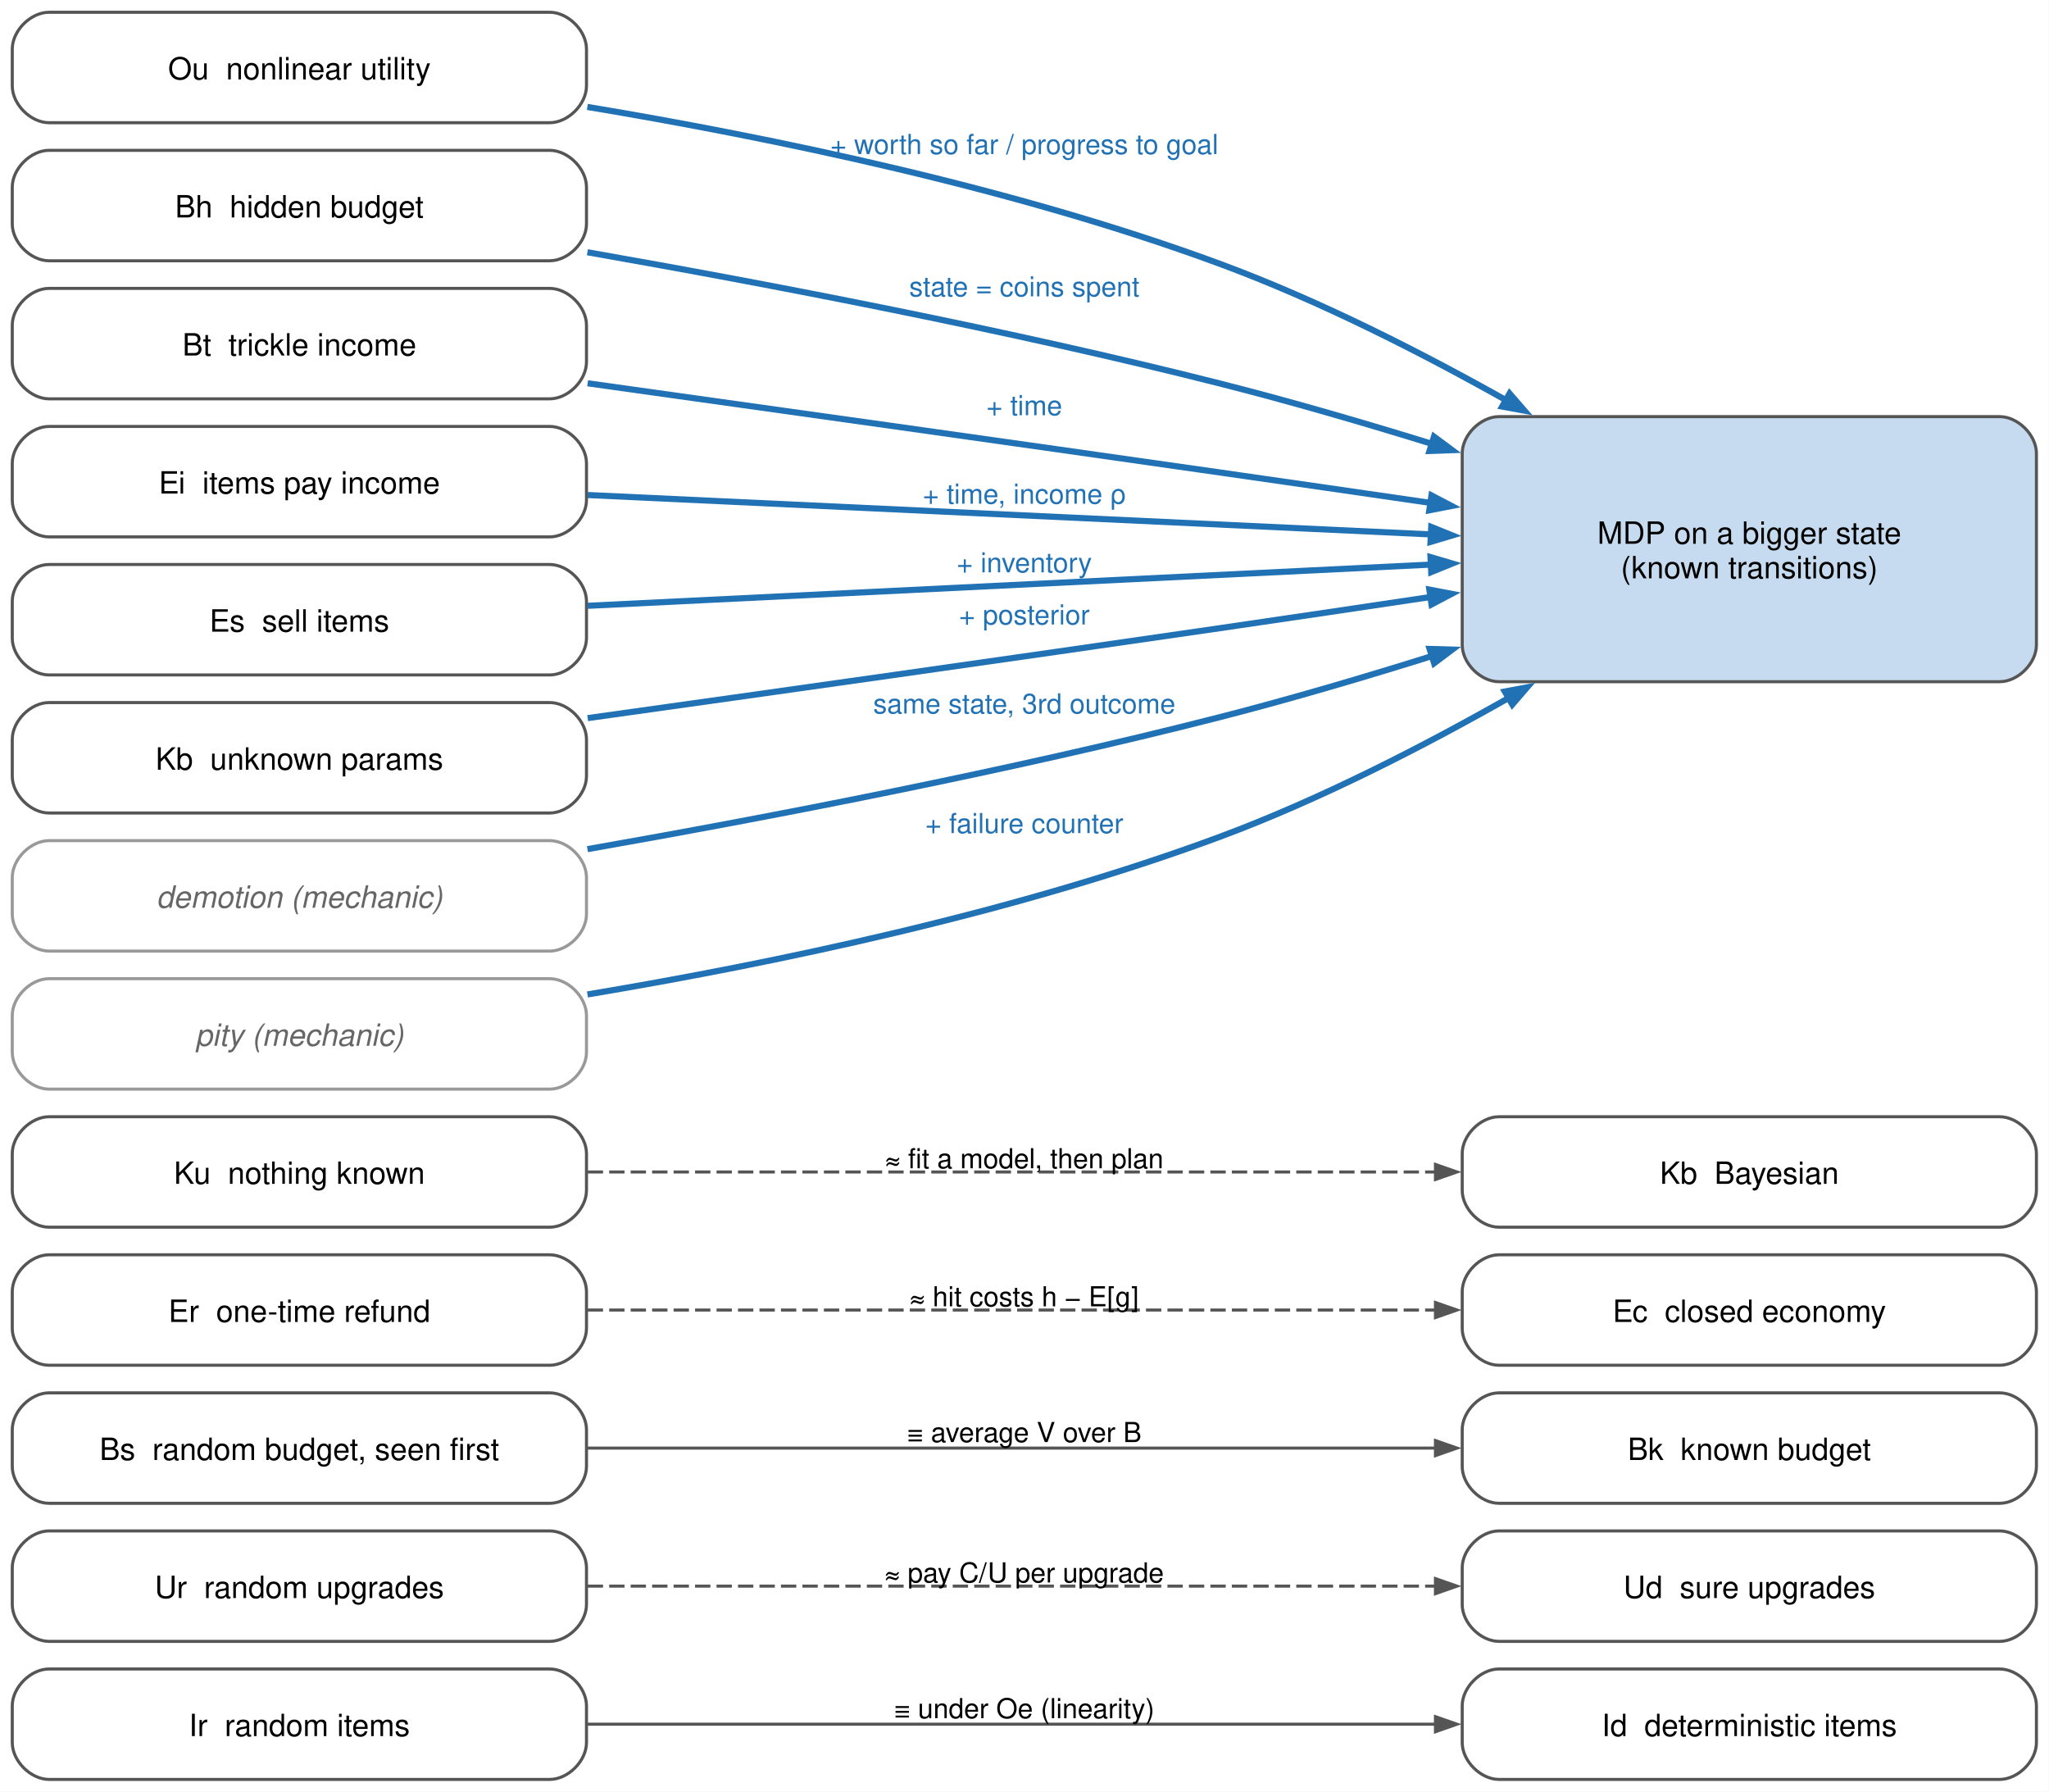
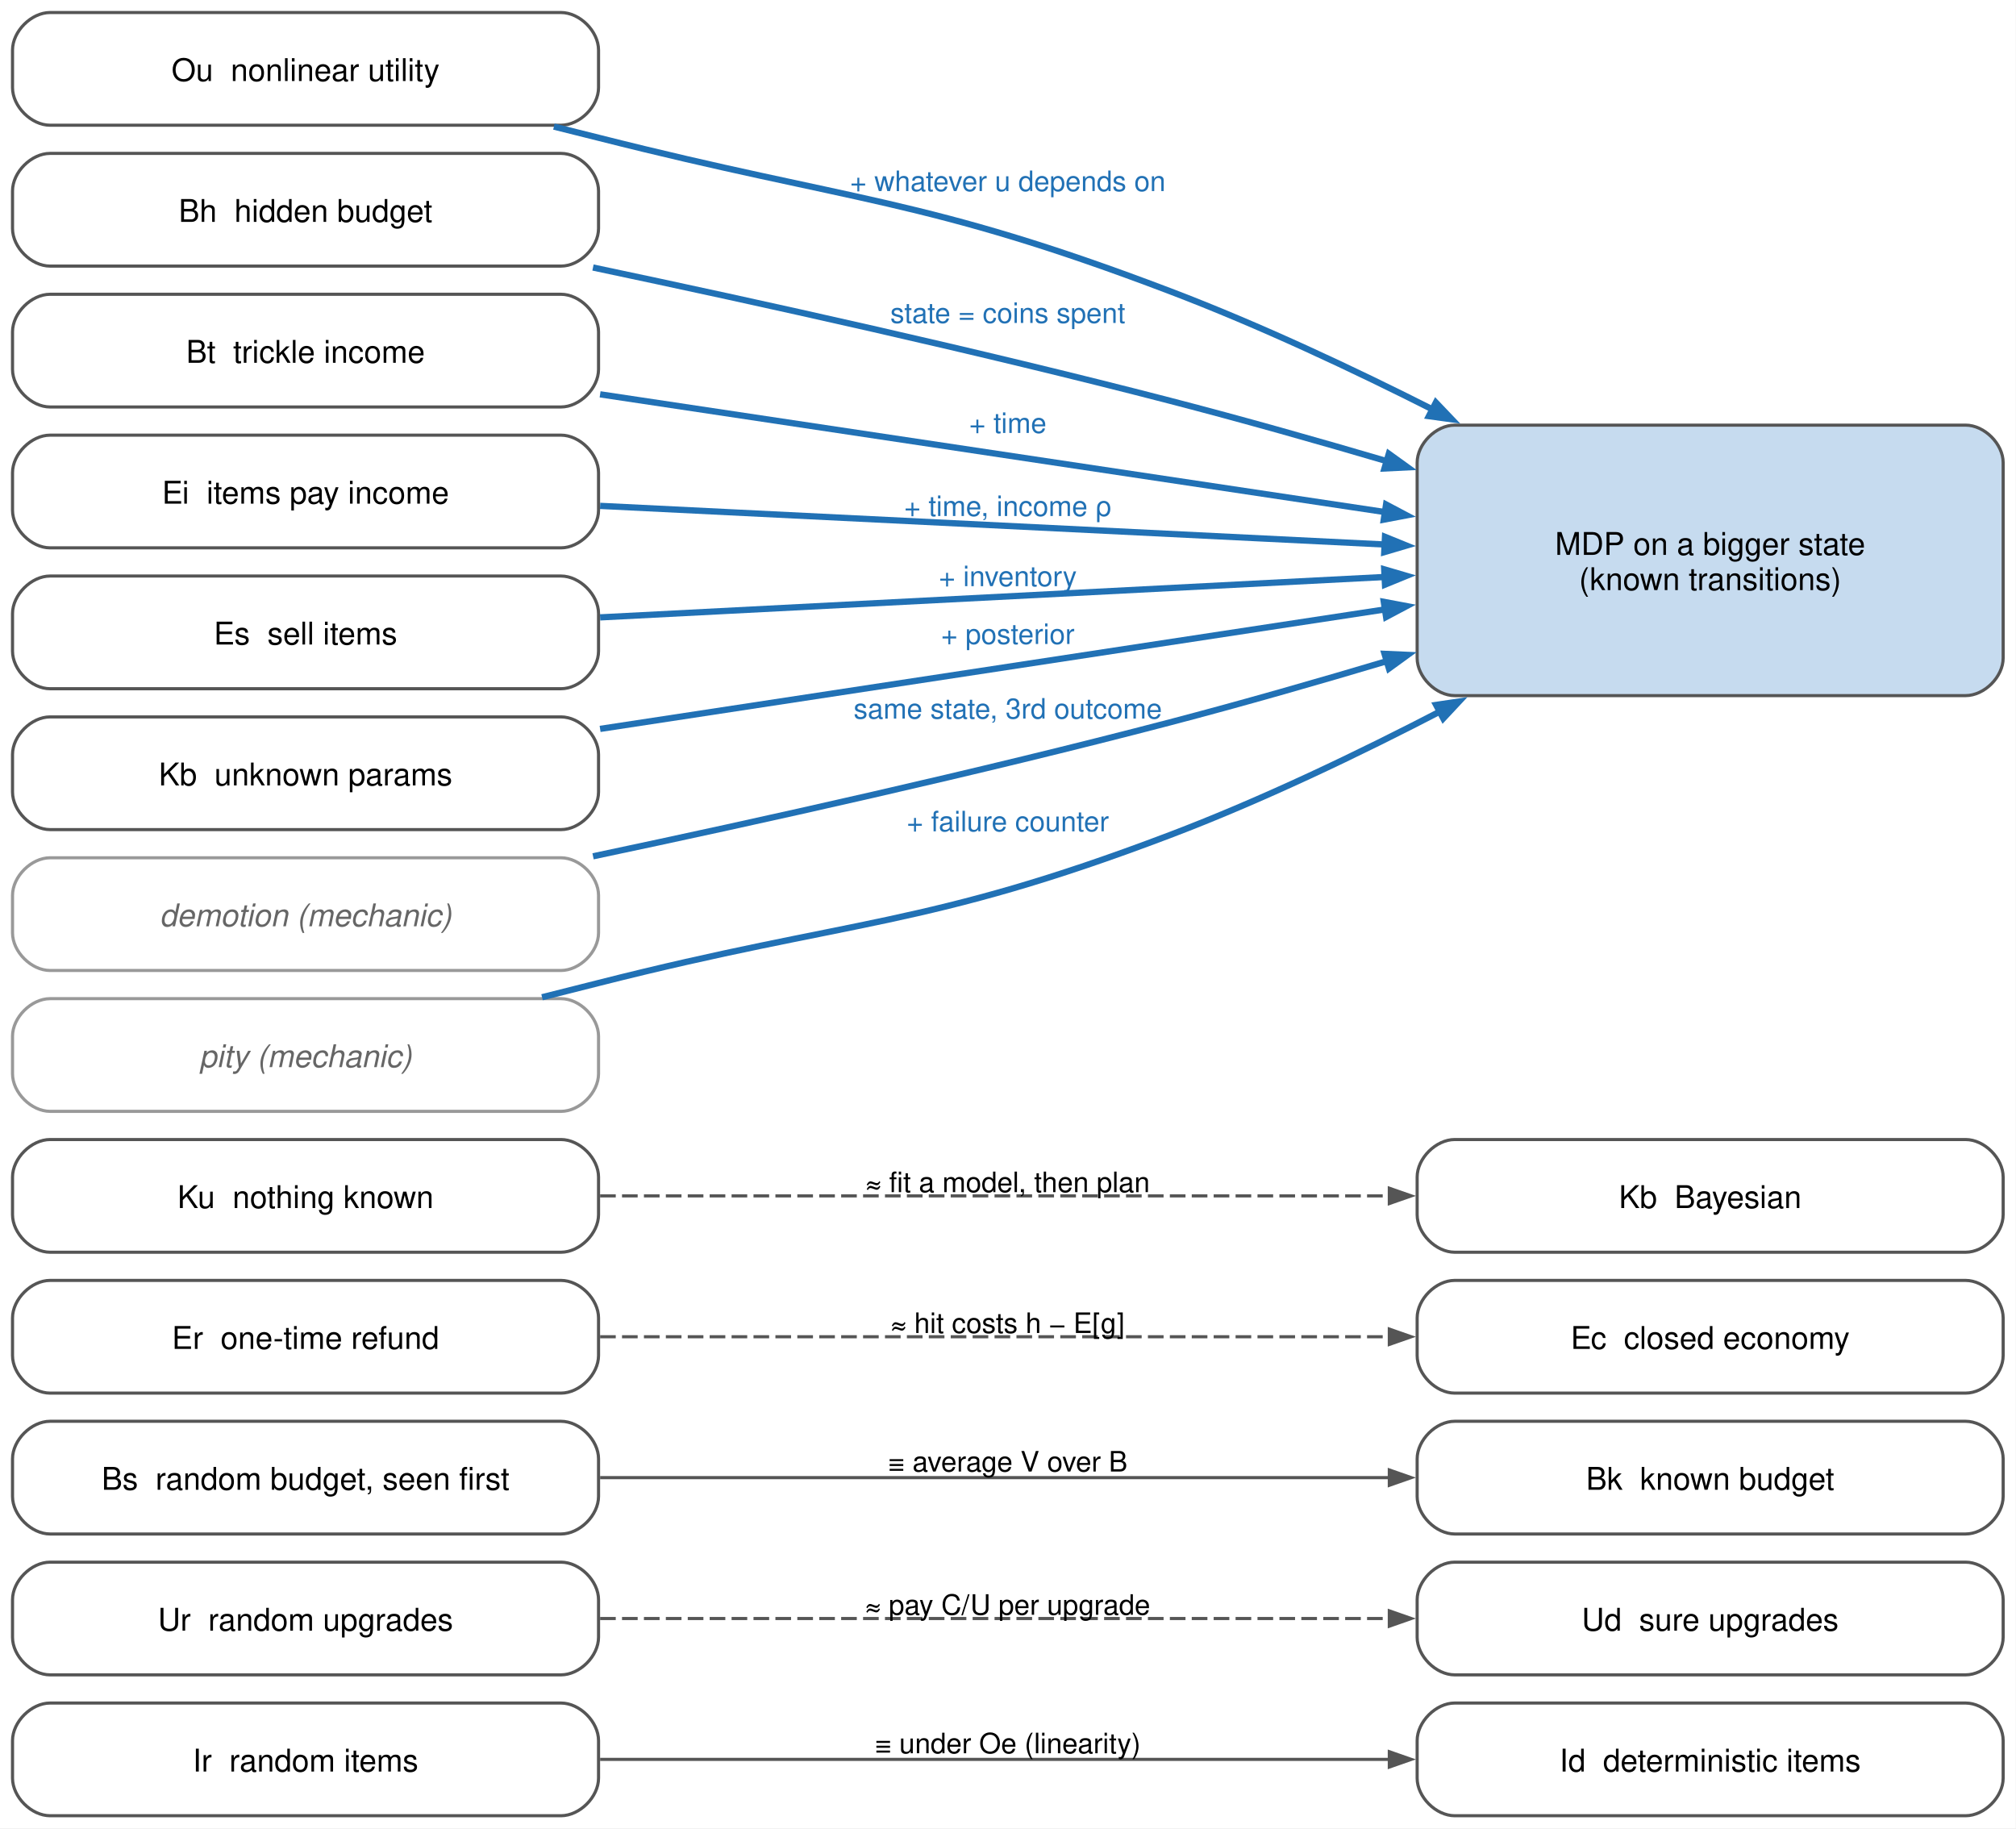
- <svg xmlns="http://www.w3.org/2000/svg" width="668pt" height="584pt" viewBox="0.00 0.00 668.00 584.00">
+ <svg xmlns="http://www.w3.org/2000/svg" width="644pt" height="584pt" viewBox="0.00 0.00 644.00 584.00">
  <g id="graph0" class="graph" transform="scale(1 1) rotate(0) translate(4 580)">
-     <polygon fill="white" stroke="none" points="-4,4 -4,-580 663.9,-580 663.9,4 -4,4" />
+     <polygon fill="white" stroke="none" points="-4,4 -4,-580 639.9,-580 639.9,4 -4,4" />
    <g id="node1" class="node">
      <path fill="none" stroke="#555555" d="M175.2,-36C175.2,-36 12,-36 12,-36 6,-36 0,-30 0,-24 0,-24 0,-12 0,-12 0,-6 6,0 12,0 12,0 175.2,0 175.2,0 181.2,0 187.2,-6 187.2,-12 187.2,-12 187.2,-24 187.2,-24 187.2,-30 181.2,-36 175.2,-36" />
      <text xml:space="preserve" text-anchor="middle" x="93.6" y="-14.12" font-family="Helvetica,sans-Serif" font-size="10.00">Ir  random items</text>
    </g>
    <g id="node14" class="node">
-       <path fill="none" stroke="#555555" d="M647.9,-36C647.9,-36 484.7,-36 484.7,-36 478.7,-36 472.7,-30 472.7,-24 472.7,-24 472.7,-12 472.7,-12 472.7,-6 478.7,0 484.7,0 484.7,0 647.9,0 647.9,0 653.9,0 659.9,-6 659.9,-12 659.9,-12 659.9,-24 659.9,-24 659.9,-30 653.9,-36 647.9,-36" />
-       <text xml:space="preserve" text-anchor="middle" x="566.3" y="-14.12" font-family="Helvetica,sans-Serif" font-size="10.00">Id  deterministic items</text>
+       <path fill="none" stroke="#555555" d="M623.9,-36C623.9,-36 460.7,-36 460.7,-36 454.7,-36 448.7,-30 448.7,-24 448.7,-24 448.7,-12 448.7,-12 448.7,-6 454.7,0 460.7,0 460.7,0 623.9,0 623.9,0 629.9,0 635.9,-6 635.9,-12 635.9,-12 635.9,-24 635.9,-24 635.9,-30 629.9,-36 623.9,-36" />
+       <text xml:space="preserve" text-anchor="middle" x="542.3" y="-14.12" font-family="Helvetica,sans-Serif" font-size="10.00">Id  deterministic items</text>
    </g>
    <g id="edge1" class="edge">
-       <path fill="none" stroke="#555555" d="M187.6,-18C267.38,-18 382.11,-18 464.16,-18" />
-       <polygon fill="#555555" stroke="#555555" points="463.98,-20.45 470.98,-18 463.98,-15.55 463.98,-20.45" />
-       <text xml:space="preserve" text-anchor="middle" x="329.95" y="-19.95" font-family="Helvetica,sans-Serif" font-size="9.00">≡ under Oe (linearity)</text>
+       <path fill="none" stroke="#555555" d="M187.7,-18C261.46,-18 364.36,-18 440.15,-18" />
+       <polygon fill="#555555" stroke="#555555" points="439.81,-20.45 446.81,-18 439.81,-15.55 439.81,-20.45" />
+       <text xml:space="preserve" text-anchor="middle" x="317.95" y="-19.95" font-family="Helvetica,sans-Serif" font-size="9.00">≡ under Oe (linearity)</text>
    </g>
    <g id="node2" class="node">
      <path fill="none" stroke="#555555" d="M175.2,-81C175.2,-81 12,-81 12,-81 6,-81 0,-75 0,-69 0,-69 0,-57 0,-57 0,-51 6,-45 12,-45 12,-45 175.2,-45 175.2,-45 181.2,-45 187.2,-51 187.2,-57 187.2,-57 187.2,-69 187.2,-69 187.2,-75 181.2,-81 175.2,-81" />
      <text xml:space="preserve" text-anchor="middle" x="93.6" y="-59.12" font-family="Helvetica,sans-Serif" font-size="10.00">Ur  random upgrades</text>
    </g>
    <g id="node15" class="node">
-       <path fill="none" stroke="#555555" d="M647.9,-81C647.9,-81 484.7,-81 484.7,-81 478.7,-81 472.7,-75 472.7,-69 472.7,-69 472.7,-57 472.7,-57 472.7,-51 478.7,-45 484.7,-45 484.7,-45 647.9,-45 647.9,-45 653.9,-45 659.9,-51 659.9,-57 659.9,-57 659.9,-69 659.9,-69 659.9,-75 653.9,-81 647.9,-81" />
-       <text xml:space="preserve" text-anchor="middle" x="566.3" y="-59.12" font-family="Helvetica,sans-Serif" font-size="10.00">Ud  sure upgrades</text>
+       <path fill="none" stroke="#555555" d="M623.9,-81C623.9,-81 460.7,-81 460.7,-81 454.7,-81 448.7,-75 448.7,-69 448.7,-69 448.7,-57 448.7,-57 448.7,-51 454.7,-45 460.7,-45 460.7,-45 623.9,-45 623.9,-45 629.9,-45 635.9,-51 635.9,-57 635.9,-57 635.9,-69 635.9,-69 635.9,-75 629.9,-81 623.9,-81" />
+       <text xml:space="preserve" text-anchor="middle" x="542.3" y="-59.12" font-family="Helvetica,sans-Serif" font-size="10.00">Ud  sure upgrades</text>
    </g>
    <g id="edge2" class="edge">
-       <path fill="none" stroke="#555555" stroke-dasharray="5,2" d="M187.6,-63C267.38,-63 382.11,-63 464.16,-63" />
-       <polygon fill="#555555" stroke="#555555" points="463.98,-65.45 470.98,-63 463.98,-60.55 463.98,-65.45" />
-       <text xml:space="preserve" text-anchor="middle" x="329.95" y="-64.2" font-family="Helvetica,sans-Serif" font-size="9.00">≈ pay C/U per upgrade</text>
+       <path fill="none" stroke="#555555" stroke-dasharray="5,2" d="M187.7,-63C261.46,-63 364.36,-63 440.15,-63" />
+       <polygon fill="#555555" stroke="#555555" points="439.81,-65.45 446.81,-63 439.81,-60.55 439.81,-65.45" />
+       <text xml:space="preserve" text-anchor="middle" x="317.95" y="-64.2" font-family="Helvetica,sans-Serif" font-size="9.00">≈ pay C/U per upgrade</text>
    </g>
    <g id="node3" class="node">
      <path fill="none" stroke="#555555" d="M175.2,-126C175.2,-126 12,-126 12,-126 6,-126 0,-120 0,-114 0,-114 0,-102 0,-102 0,-96 6,-90 12,-90 12,-90 175.2,-90 175.2,-90 181.2,-90 187.2,-96 187.2,-102 187.2,-102 187.2,-114 187.2,-114 187.2,-120 181.2,-126 175.2,-126" />
      <text xml:space="preserve" text-anchor="middle" x="93.6" y="-104.12" font-family="Helvetica,sans-Serif" font-size="10.00">Bs  random budget, seen first</text>
    </g>
    <g id="node16" class="node">
-       <path fill="none" stroke="#555555" d="M647.9,-126C647.9,-126 484.7,-126 484.7,-126 478.7,-126 472.7,-120 472.7,-114 472.7,-114 472.7,-102 472.7,-102 472.7,-96 478.7,-90 484.7,-90 484.7,-90 647.9,-90 647.9,-90 653.9,-90 659.9,-96 659.9,-102 659.9,-102 659.9,-114 659.9,-114 659.9,-120 653.9,-126 647.9,-126" />
-       <text xml:space="preserve" text-anchor="middle" x="566.3" y="-104.12" font-family="Helvetica,sans-Serif" font-size="10.00">Bk  known budget</text>
+       <path fill="none" stroke="#555555" d="M623.9,-126C623.9,-126 460.7,-126 460.7,-126 454.7,-126 448.7,-120 448.7,-114 448.7,-114 448.7,-102 448.7,-102 448.7,-96 454.7,-90 460.7,-90 460.7,-90 623.9,-90 623.9,-90 629.9,-90 635.9,-96 635.9,-102 635.9,-102 635.9,-114 635.9,-114 635.9,-120 629.9,-126 623.9,-126" />
+       <text xml:space="preserve" text-anchor="middle" x="542.3" y="-104.12" font-family="Helvetica,sans-Serif" font-size="10.00">Bk  known budget</text>
    </g>
    <g id="edge3" class="edge">
-       <path fill="none" stroke="#555555" d="M187.6,-108C267.38,-108 382.11,-108 464.16,-108" />
-       <polygon fill="#555555" stroke="#555555" points="463.98,-110.45 470.98,-108 463.98,-105.55 463.98,-110.45" />
-       <text xml:space="preserve" text-anchor="middle" x="329.95" y="-109.95" font-family="Helvetica,sans-Serif" font-size="9.00">≡ average V over B</text>
+       <path fill="none" stroke="#555555" d="M187.7,-108C261.46,-108 364.36,-108 440.15,-108" />
+       <polygon fill="#555555" stroke="#555555" points="439.81,-110.45 446.81,-108 439.81,-105.55 439.81,-110.45" />
+       <text xml:space="preserve" text-anchor="middle" x="317.95" y="-109.95" font-family="Helvetica,sans-Serif" font-size="9.00">≡ average V over B</text>
    </g>
    <g id="node4" class="node">
      <path fill="none" stroke="#555555" d="M175.2,-171C175.2,-171 12,-171 12,-171 6,-171 0,-165 0,-159 0,-159 0,-147 0,-147 0,-141 6,-135 12,-135 12,-135 175.2,-135 175.2,-135 181.2,-135 187.2,-141 187.2,-147 187.2,-147 187.2,-159 187.2,-159 187.2,-165 181.2,-171 175.2,-171" />
      <text xml:space="preserve" text-anchor="middle" x="93.6" y="-149.12" font-family="Helvetica,sans-Serif" font-size="10.00">Er  one-time refund</text>
    </g>
    <g id="node17" class="node">
-       <path fill="none" stroke="#555555" d="M647.9,-171C647.9,-171 484.7,-171 484.7,-171 478.7,-171 472.7,-165 472.7,-159 472.7,-159 472.7,-147 472.7,-147 472.7,-141 478.7,-135 484.7,-135 484.7,-135 647.9,-135 647.9,-135 653.9,-135 659.9,-141 659.9,-147 659.9,-147 659.9,-159 659.9,-159 659.9,-165 653.9,-171 647.9,-171" />
-       <text xml:space="preserve" text-anchor="middle" x="566.3" y="-149.12" font-family="Helvetica,sans-Serif" font-size="10.00">Ec  closed economy</text>
+       <path fill="none" stroke="#555555" d="M623.9,-171C623.9,-171 460.7,-171 460.7,-171 454.7,-171 448.7,-165 448.7,-159 448.7,-159 448.7,-147 448.7,-147 448.7,-141 454.7,-135 460.7,-135 460.7,-135 623.9,-135 623.9,-135 629.9,-135 635.9,-141 635.9,-147 635.9,-147 635.9,-159 635.9,-159 635.9,-165 629.9,-171 623.9,-171" />
+       <text xml:space="preserve" text-anchor="middle" x="542.3" y="-149.12" font-family="Helvetica,sans-Serif" font-size="10.00">Ec  closed economy</text>
    </g>
    <g id="edge4" class="edge">
-       <path fill="none" stroke="#555555" stroke-dasharray="5,2" d="M187.6,-153C267.38,-153 382.11,-153 464.16,-153" />
-       <polygon fill="#555555" stroke="#555555" points="463.98,-155.45 470.98,-153 463.98,-150.55 463.98,-155.45" />
-       <text xml:space="preserve" text-anchor="middle" x="329.95" y="-154.2" font-family="Helvetica,sans-Serif" font-size="9.00">≈ hit costs h − E[g]</text>
+       <path fill="none" stroke="#555555" stroke-dasharray="5,2" d="M187.7,-153C261.46,-153 364.36,-153 440.15,-153" />
+       <polygon fill="#555555" stroke="#555555" points="439.81,-155.45 446.81,-153 439.81,-150.55 439.81,-155.45" />
+       <text xml:space="preserve" text-anchor="middle" x="317.95" y="-154.2" font-family="Helvetica,sans-Serif" font-size="9.00">≈ hit costs h − E[g]</text>
    </g>
    <g id="node5" class="node">
      <path fill="none" stroke="#555555" d="M175.2,-216C175.2,-216 12,-216 12,-216 6,-216 0,-210 0,-204 0,-204 0,-192 0,-192 0,-186 6,-180 12,-180 12,-180 175.2,-180 175.2,-180 181.2,-180 187.2,-186 187.2,-192 187.2,-192 187.2,-204 187.2,-204 187.2,-210 181.2,-216 175.2,-216" />
      <text xml:space="preserve" text-anchor="middle" x="93.6" y="-194.12" font-family="Helvetica,sans-Serif" font-size="10.00">Ku  nothing known</text>
    </g>
    <g id="node18" class="node">
-       <path fill="none" stroke="#555555" d="M647.9,-216C647.9,-216 484.7,-216 484.7,-216 478.7,-216 472.7,-210 472.7,-204 472.7,-204 472.7,-192 472.7,-192 472.7,-186 478.7,-180 484.7,-180 484.7,-180 647.9,-180 647.9,-180 653.9,-180 659.9,-186 659.9,-192 659.9,-192 659.9,-204 659.9,-204 659.9,-210 653.9,-216 647.9,-216" />
-       <text xml:space="preserve" text-anchor="middle" x="566.3" y="-194.12" font-family="Helvetica,sans-Serif" font-size="10.00">Kb  Bayesian</text>
+       <path fill="none" stroke="#555555" d="M623.9,-216C623.9,-216 460.7,-216 460.7,-216 454.7,-216 448.7,-210 448.7,-204 448.7,-204 448.7,-192 448.7,-192 448.7,-186 454.7,-180 460.7,-180 460.7,-180 623.9,-180 623.9,-180 629.9,-180 635.9,-186 635.9,-192 635.9,-192 635.9,-204 635.9,-204 635.9,-210 629.9,-216 623.9,-216" />
+       <text xml:space="preserve" text-anchor="middle" x="542.3" y="-194.12" font-family="Helvetica,sans-Serif" font-size="10.00">Kb  Bayesian</text>
    </g>
    <g id="edge5" class="edge">
-       <path fill="none" stroke="#555555" stroke-dasharray="5,2" d="M187.6,-198C267.38,-198 382.11,-198 464.16,-198" />
-       <polygon fill="#555555" stroke="#555555" points="463.98,-200.45 470.98,-198 463.98,-195.55 463.98,-200.45" />
-       <text xml:space="preserve" text-anchor="middle" x="329.95" y="-199.2" font-family="Helvetica,sans-Serif" font-size="9.00">≈ fit a model, then plan</text>
+       <path fill="none" stroke="#555555" stroke-dasharray="5,2" d="M187.7,-198C261.46,-198 364.36,-198 440.15,-198" />
+       <polygon fill="#555555" stroke="#555555" points="439.81,-200.45 446.81,-198 439.81,-195.55 439.81,-200.45" />
+       <text xml:space="preserve" text-anchor="middle" x="317.95" y="-199.2" font-family="Helvetica,sans-Serif" font-size="9.00">≈ fit a model, then plan</text>
    </g>
    <g id="node6" class="node">
      <path fill="none" stroke="#555555" d="M175.2,-576C175.2,-576 12,-576 12,-576 6,-576 0,-570 0,-564 0,-564 0,-552 0,-552 0,-546 6,-540 12,-540 12,-540 175.2,-540 175.2,-540 181.2,-540 187.2,-546 187.2,-552 187.2,-552 187.2,-564 187.2,-564 187.2,-570 181.2,-576 175.2,-576" />
      <text xml:space="preserve" text-anchor="middle" x="93.6" y="-554.12" font-family="Helvetica,sans-Serif" font-size="10.00">Ou  nonlinear utility</text>
    </g>
    <g id="node19" class="node">
-       <path fill="#c6dbef" stroke="#555555" d="M647.9,-444.2C647.9,-444.2 484.7,-444.2 484.7,-444.2 478.7,-444.2 472.7,-438.2 472.7,-432.2 472.7,-432.2 472.7,-369.8 472.7,-369.8 472.7,-363.8 478.7,-357.8 484.7,-357.8 484.7,-357.8 647.9,-357.8 647.9,-357.8 653.9,-357.8 659.9,-363.8 659.9,-369.8 659.9,-369.8 659.9,-432.2 659.9,-432.2 659.9,-438.2 653.9,-444.2 647.9,-444.2" />
-       <text xml:space="preserve" text-anchor="middle" x="566.3" y="-402.75" font-family="Helvetica,sans-Serif" font-size="10.00">MDP on a bigger state</text>
-       <text xml:space="preserve" text-anchor="middle" x="566.3" y="-391.5" font-family="Helvetica,sans-Serif" font-size="10.00">(known transitions)</text>
+       <path fill="#c6dbef" stroke="#555555" d="M623.9,-444.2C623.9,-444.2 460.7,-444.2 460.7,-444.2 454.7,-444.2 448.7,-438.2 448.7,-432.2 448.7,-432.2 448.7,-369.8 448.7,-369.8 448.7,-363.8 454.7,-357.8 460.7,-357.8 460.7,-357.8 623.9,-357.8 623.9,-357.8 629.9,-357.8 635.9,-363.8 635.9,-369.8 635.9,-369.8 635.9,-432.2 635.9,-432.2 635.9,-438.2 629.9,-444.2 623.9,-444.2" />
+       <text xml:space="preserve" text-anchor="middle" x="542.3" y="-402.75" font-family="Helvetica,sans-Serif" font-size="10.00">MDP on a bigger state</text>
+       <text xml:space="preserve" text-anchor="middle" x="542.3" y="-391.5" font-family="Helvetica,sans-Serif" font-size="10.00">(known transitions)</text>
    </g>
    <g id="edge6" class="edge">
-       <path fill="none" stroke="#2171b5" stroke-width="2" d="M187.49,-545.15C247.54,-535.15 326.7,-518.74 393.7,-494 425.93,-482.1 459.56,-465.03 488.41,-448.76" />
-       <polygon fill="#2171b5" stroke="#2171b5" stroke-width="2" points="488.14,-451.74 493.01,-446.14 485.71,-447.48 488.14,-451.74" />
-       <text xml:space="preserve" text-anchor="middle" x="329.95" y="-529.79" font-family="Helvetica,sans-Serif" font-size="9.00" fill="#2171b5">+ worth so far / progress to goal</text>
+       <path fill="none" stroke="#2171b5" stroke-width="2" d="M172.95,-539.56C177.77,-538.37 182.55,-537.18 187.2,-536 268.62,-515.4 291.2,-516.86 369.7,-487 398.17,-476.17 428.19,-462.11 455.02,-448.51" />
+       <polygon fill="#2171b5" stroke="#2171b5" stroke-width="2" points="454.68,-451.43 459.8,-446.06 452.45,-447.07 454.68,-451.43" />
+       <text xml:space="preserve" text-anchor="middle" x="317.95" y="-518.96" font-family="Helvetica,sans-Serif" font-size="9.00" fill="#2171b5">+ whatever u depends on</text>
    </g>
    <g id="node7" class="node">
      <path fill="none" stroke="#555555" d="M175.2,-531C175.2,-531 12,-531 12,-531 6,-531 0,-525 0,-519 0,-519 0,-507 0,-507 0,-501 6,-495 12,-495 12,-495 175.2,-495 175.2,-495 181.2,-495 187.2,-501 187.2,-507 187.2,-507 187.2,-519 187.2,-519 187.2,-525 181.2,-531 175.2,-531" />
      <text xml:space="preserve" text-anchor="middle" x="93.6" y="-509.12" font-family="Helvetica,sans-Serif" font-size="10.00">Bh  hidden budget</text>
    </g>
    <g id="edge7" class="edge">
-       <path fill="none" stroke="#2171b5" stroke-width="2" d="M187.5,-497.78C246.85,-487.37 325.25,-472.35 393.7,-455 416.72,-449.17 441.2,-442.03 464.25,-434.89" />
-       <polygon fill="#2171b5" stroke="#2171b5" stroke-width="2" points="463.5,-437.69 469.45,-433.27 462.04,-433.01 463.5,-437.69" />
-       <text xml:space="preserve" text-anchor="middle" x="329.95" y="-483.4" font-family="Helvetica,sans-Serif" font-size="9.00" fill="#2171b5">state = coins spent</text>
+       <path fill="none" stroke="#2171b5" stroke-width="2" d="M185.43,-494.55C239.23,-483.2 308.61,-467.83 369.7,-452 392.71,-446.04 417.29,-439.09 440.44,-432.27" />
+       <polygon fill="#2171b5" stroke="#2171b5" stroke-width="2" points="439.65,-435.06 445.67,-430.72 438.26,-430.36 439.65,-435.06" />
+       <text xml:space="preserve" text-anchor="middle" x="317.95" y="-476.84" font-family="Helvetica,sans-Serif" font-size="9.00" fill="#2171b5">state = coins spent</text>
    </g>
    <g id="node8" class="node">
      <path fill="none" stroke="#555555" d="M175.2,-486C175.2,-486 12,-486 12,-486 6,-486 0,-480 0,-474 0,-474 0,-462 0,-462 0,-456 6,-450 12,-450 12,-450 175.2,-450 175.2,-450 181.2,-450 187.2,-456 187.2,-462 187.2,-462 187.2,-474 187.2,-474 187.2,-480 181.2,-486 175.2,-486" />
      <text xml:space="preserve" text-anchor="middle" x="93.6" y="-464.12" font-family="Helvetica,sans-Serif" font-size="10.00">Bt  trickle income</text>
    </g>
    <g id="edge8" class="edge">
-       <path fill="none" stroke="#2171b5" stroke-width="2" d="M187.58,-455.07C246.63,-446.83 324.66,-435.88 393.7,-426 416.49,-422.74 440.98,-419.2 464.12,-415.83" />
-       <polygon fill="#2171b5" stroke="#2171b5" stroke-width="2" points="462.68,-418.52 469.25,-415.08 461.97,-413.67 462.68,-418.52" />
-       <text xml:space="preserve" text-anchor="middle" x="329.95" y="-444.66" font-family="Helvetica,sans-Serif" font-size="9.00" fill="#2171b5">+ time</text>
+       <path fill="none" stroke="#2171b5" stroke-width="2" d="M187.7,-454.04C261.46,-442.97 364.36,-427.54 440.15,-416.17" />
+       <polygon fill="#2171b5" stroke="#2171b5" stroke-width="2" points="438.77,-418.86 445.33,-415.39 438.04,-414.01 438.77,-418.86" />
+       <text xml:space="preserve" text-anchor="middle" x="317.95" y="-441.7" font-family="Helvetica,sans-Serif" font-size="9.00" fill="#2171b5">+ time</text>
    </g>
    <g id="node9" class="node">
      <path fill="none" stroke="#555555" d="M175.2,-441C175.2,-441 12,-441 12,-441 6,-441 0,-435 0,-429 0,-429 0,-417 0,-417 0,-411 6,-405 12,-405 12,-405 175.2,-405 175.2,-405 181.2,-405 187.2,-411 187.2,-417 187.2,-417 187.2,-429 187.2,-429 187.2,-435 181.2,-441 175.2,-441" />
      <text xml:space="preserve" text-anchor="middle" x="93.6" y="-419.12" font-family="Helvetica,sans-Serif" font-size="10.00">Ei  items pay income</text>
    </g>
    <g id="edge9" class="edge">
-       <path fill="none" stroke="#2171b5" stroke-width="2" d="M187.6,-418.65C267.38,-414.92 382.11,-409.56 464.16,-405.73" />
-       <polygon fill="#2171b5" stroke="#2171b5" stroke-width="2" points="462.6,-408.25 469.47,-405.48 462.37,-403.36 462.6,-408.25" />
-       <text xml:space="preserve" text-anchor="middle" x="329.95" y="-415.82" font-family="Helvetica,sans-Serif" font-size="9.00" fill="#2171b5">+ time, income ρ</text>
+       <path fill="none" stroke="#2171b5" stroke-width="2" d="M187.7,-418.41C261.46,-414.78 364.36,-409.71 440.15,-405.98" />
+       <polygon fill="#2171b5" stroke="#2171b5" stroke-width="2" points="438.43,-408.52 445.3,-405.73 438.19,-403.63 438.43,-408.52" />
+       <text xml:space="preserve" text-anchor="middle" x="317.95" y="-415.17" font-family="Helvetica,sans-Serif" font-size="9.00" fill="#2171b5">+ time, income ρ</text>
    </g>
    <g id="node10" class="node">
      <path fill="none" stroke="#555555" d="M175.2,-396C175.2,-396 12,-396 12,-396 6,-396 0,-390 0,-384 0,-384 0,-372 0,-372 0,-366 6,-360 12,-360 12,-360 175.2,-360 175.2,-360 181.2,-360 187.2,-366 187.2,-372 187.2,-372 187.2,-384 187.2,-384 187.2,-390 181.2,-396 175.2,-396" />
      <text xml:space="preserve" text-anchor="middle" x="93.6" y="-374.12" font-family="Helvetica,sans-Serif" font-size="10.00">Es  sell items</text>
    </g>
    <g id="edge10" class="edge">
-       <path fill="none" stroke="#2171b5" stroke-width="2" d="M187.6,-382.54C267.38,-386.44 382.11,-392.05 464.16,-396.06" />
-       <polygon fill="#2171b5" stroke="#2171b5" stroke-width="2" points="462.36,-398.42 469.47,-396.32 462.6,-393.53 462.36,-398.42" />
-       <text xml:space="preserve" text-anchor="middle" x="329.95" y="-393.44" font-family="Helvetica,sans-Serif" font-size="9.00" fill="#2171b5">+ inventory</text>
+       <path fill="none" stroke="#2171b5" stroke-width="2" d="M187.7,-382.79C261.46,-386.59 364.36,-391.89 440.15,-395.79" />
+       <polygon fill="#2171b5" stroke="#2171b5" stroke-width="2" points="438.18,-398.14 445.3,-396.06 438.43,-393.25 438.18,-398.14" />
+       <text xml:space="preserve" text-anchor="middle" x="317.95" y="-392.76" font-family="Helvetica,sans-Serif" font-size="9.00" fill="#2171b5">+ inventory</text>
    </g>
    <g id="node11" class="node">
      <path fill="none" stroke="#555555" d="M175.2,-351C175.2,-351 12,-351 12,-351 6,-351 0,-345 0,-339 0,-339 0,-327 0,-327 0,-321 6,-315 12,-315 12,-315 175.2,-315 175.2,-315 181.2,-315 187.2,-321 187.2,-327 187.2,-327 187.2,-339 187.2,-339 187.2,-345 181.2,-351 175.2,-351" />
      <text xml:space="preserve" text-anchor="middle" x="93.6" y="-329.12" font-family="Helvetica,sans-Serif" font-size="10.00">Kb  unknown params</text>
    </g>
    <g id="edge11" class="edge">
-       <path fill="none" stroke="#2171b5" stroke-width="2" d="M187.59,-345.93C246.64,-354.19 324.68,-365.2 393.7,-375.25 416.5,-378.57 440.99,-382.21 464.13,-385.67" />
-       <polygon fill="#2171b5" stroke="#2171b5" stroke-width="2" points="461.98,-387.82 469.26,-386.44 462.7,-382.98 461.98,-387.82" />
-       <text xml:space="preserve" text-anchor="middle" x="329.95" y="-376.45" font-family="Helvetica,sans-Serif" font-size="9.00" fill="#2171b5">+ posterior</text>
+       <path fill="none" stroke="#2171b5" stroke-width="2" d="M187.7,-347.17C261.46,-358.4 364.36,-374.07 440.15,-385.6" />
+       <polygon fill="#2171b5" stroke="#2171b5" stroke-width="2" points="438.04,-387.76 445.33,-386.39 438.78,-382.91 438.04,-387.76" />
+       <text xml:space="preserve" text-anchor="middle" x="317.95" y="-374.29" font-family="Helvetica,sans-Serif" font-size="9.00" fill="#2171b5">+ posterior</text>
    </g>
    <g id="node12" class="node">
      <path fill="none" stroke="#999999" d="M175.2,-306C175.2,-306 12,-306 12,-306 6,-306 0,-300 0,-294 0,-294 0,-282 0,-282 0,-276 6,-270 12,-270 12,-270 175.2,-270 175.2,-270 181.2,-270 187.2,-276 187.2,-282 187.2,-282 187.2,-294 187.2,-294 187.2,-300 181.2,-306 175.2,-306" />
      <text xml:space="preserve" text-anchor="middle" x="93.6" y="-284.12" font-family="Helvetica,sans-Serif" font-style="oblique" font-size="10.00" fill="#666666">demotion (mechanic)</text>
    </g>
    <g id="edge12" class="edge">
-       <path fill="none" stroke="#2171b5" stroke-width="2" d="M187.52,-303.22C246.88,-313.65 325.28,-328.74 393.7,-346.25 416.73,-352.15 441.22,-359.37 464.27,-366.61" />
-       <polygon fill="#2171b5" stroke="#2171b5" stroke-width="2" points="462.06,-368.48 469.47,-368.26 463.54,-363.81 462.06,-368.48" />
-       <text xml:space="preserve" text-anchor="middle" x="329.95" y="-347.45" font-family="Helvetica,sans-Serif" font-size="9.00" fill="#2171b5">same state, 3rd outcome</text>
+       <path fill="none" stroke="#2171b5" stroke-width="2" d="M185.45,-306.47C239.26,-317.84 308.64,-333.27 369.7,-349.25 392.72,-355.28 417.31,-362.32 440.46,-369.24" />
+       <polygon fill="#2171b5" stroke="#2171b5" stroke-width="2" points="438.28,-371.14 445.69,-370.81 439.69,-366.45 438.28,-371.14" />
+       <text xml:space="preserve" text-anchor="middle" x="317.95" y="-350.45" font-family="Helvetica,sans-Serif" font-size="9.00" fill="#2171b5">same state, 3rd outcome</text>
    </g>
    <g id="node13" class="node">
      <path fill="none" stroke="#999999" d="M175.2,-261C175.2,-261 12,-261 12,-261 6,-261 0,-255 0,-249 0,-249 0,-237 0,-237 0,-231 6,-225 12,-225 12,-225 175.2,-225 175.2,-225 181.2,-225 187.2,-231 187.2,-237 187.2,-237 187.2,-249 187.2,-249 187.2,-255 181.2,-261 175.2,-261" />
      <text xml:space="preserve" text-anchor="middle" x="93.6" y="-239.12" font-family="Helvetica,sans-Serif" font-style="oblique" font-size="10.00" fill="#666666">pity (mechanic)</text>
    </g>
    <g id="edge13" class="edge">
-       <path fill="none" stroke="#2171b5" stroke-width="2" d="M187.52,-255.86C247.58,-265.89 326.74,-282.37 393.7,-307.25 426.26,-319.35 460.21,-336.76 489.23,-353.29" />
-       <polygon fill="#2171b5" stroke="#2171b5" stroke-width="2" points="486.59,-354.6 493.88,-355.97 489.03,-350.35 486.59,-354.6" />
-       <text xml:space="preserve" text-anchor="middle" x="329.95" y="-308.45" font-family="Helvetica,sans-Serif" font-size="9.00" fill="#2171b5">+ failure counter</text>
+       <path fill="none" stroke="#2171b5" stroke-width="2" d="M169.16,-261.45C175.27,-262.98 181.34,-264.51 187.2,-266 268.41,-286.6 291.37,-283.5 369.7,-313.25 399.13,-324.43 430.11,-339.25 457.52,-353.51" />
+       <polygon fill="#2171b5" stroke="#2171b5" stroke-width="2" points="454.76,-354.83 462.1,-355.92 457.04,-350.5 454.76,-354.83" />
+       <text xml:space="preserve" text-anchor="middle" x="317.95" y="-314.45" font-family="Helvetica,sans-Serif" font-size="9.00" fill="#2171b5">+ failure counter</text>
    </g>
  </g>
</svg>
